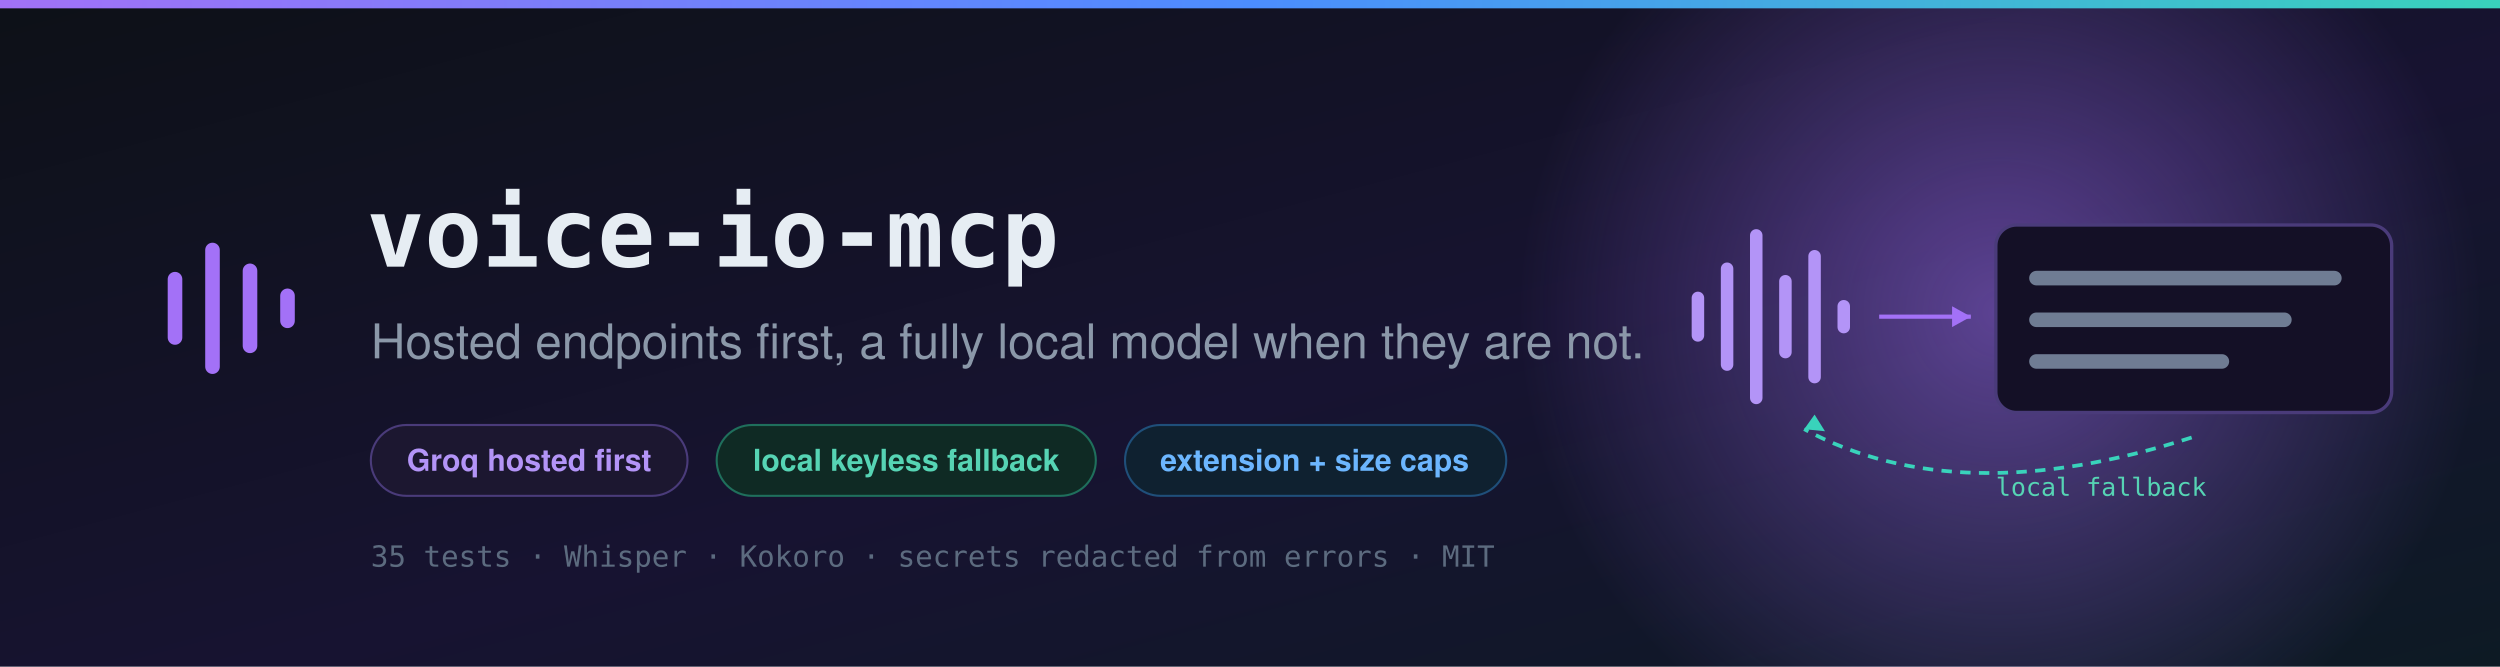
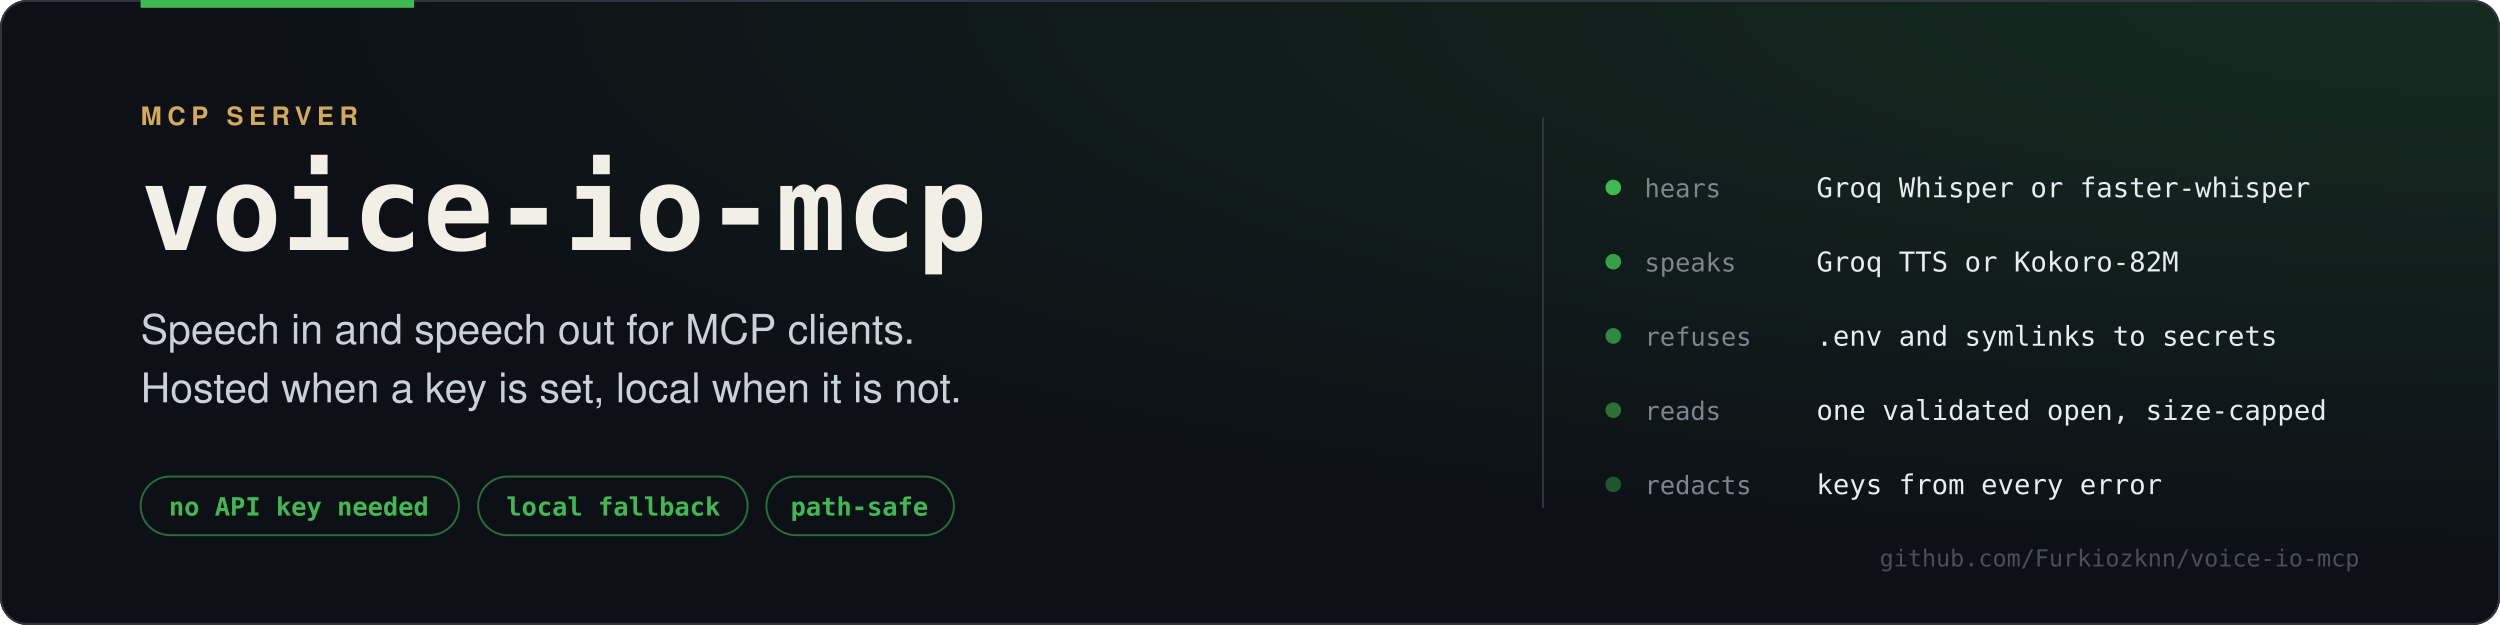
- <svg xmlns="http://www.w3.org/2000/svg" viewBox="0 0 1200 320" width="1200" height="320" role="img" aria-label="voice-io-mcp - text to speech and speech to text with a hosted-first, local fallback chain">
+ <svg xmlns="http://www.w3.org/2000/svg" width="1280" height="320" viewBox="0 0 1280 320" role="img" aria-labelledby="t d">
  <defs>
-     <linearGradient id="bg" x1="0" y1="0" x2="1" y2="1">
-       <stop offset="0%" stop-color="#0d1117" />
-       <stop offset="55%" stop-color="#171331" />
-       <stop offset="100%" stop-color="#0d1a24" />
-     </linearGradient>
-     <linearGradient id="accent" x1="0" y1="0" x2="1" y2="0">
-       <stop offset="0%" stop-color="#a371f7" />
-       <stop offset="50%" stop-color="#4c8dff" />
-       <stop offset="100%" stop-color="#39d3bb" />
-     </linearGradient>
-     <linearGradient id="markAccent" gradientUnits="userSpaceOnUse" x1="72" y1="108" x2="146" y2="190">
-       <stop offset="0%" stop-color="#a371f7" />
-       <stop offset="60%" stop-color="#4c8dff" />
-       <stop offset="100%" stop-color="#39d3bb" />
-     </linearGradient>
-     <radialGradient id="glow" cx="0.5" cy="0.5" r="0.5">
-       <stop offset="0%" stop-color="#a371f7" stop-opacity="0.5" />
-       <stop offset="100%" stop-color="#a371f7" stop-opacity="0" />
+     <radialGradient id="g" cx="1" cy="0" r="0.9">
+       <stop offset="0" stop-color="#3fb950" stop-opacity=".16" />
+       <stop offset="1" stop-color="#3fb950" stop-opacity="0" />
    </radialGradient>
+     <style>.u{font:700 13px/1 -apple-system,BlinkMacSystemFont,'Segoe UI',Helvetica,Arial,'DejaVu Sans',sans-serif;letter-spacing:.22em;fill:#d4a95c}.n{font:700 60px/1 ui-monospace,SFMono-Regular,'SF Mono',Menlo,Consolas,'DejaVu Sans Mono',monospace;fill:#f2efe6}
+ .p{font:400 21px/1 -apple-system,BlinkMacSystemFont,'Segoe UI',Helvetica,Arial,'DejaVu Sans',sans-serif;fill:#c9d1d9}.c{fill:none;stroke:#3fb950;stroke-opacity:.55}.ct{font:600 13px/1 ui-monospace,SFMono-Regular,'SF Mono',Menlo,Consolas,'DejaVu Sans Mono',monospace;fill:#3fb950}
+ .k{font:400 13px/1 ui-monospace,SFMono-Regular,'SF Mono',Menlo,Consolas,'DejaVu Sans Mono',monospace;fill:#7d8590}.d{font:500 14px/1 ui-monospace,SFMono-Regular,'SF Mono',Menlo,Consolas,'DejaVu Sans Mono',monospace;fill:#e6edf3}.f{font:400 12px/1 ui-monospace,SFMono-Regular,'SF Mono',Menlo,Consolas,'DejaVu Sans Mono',monospace;fill:#484f58}</style>
  </defs>
-   <rect width="1200" height="320" fill="url(#bg)" />
-   <circle cx="960" cy="150" r="230" fill="url(#glow)" />
-   <rect x="0" y="0" width="1200" height="4" fill="url(#accent)" />
-   <g>
-     <g fill="#b394f7">
-       <rect x="812" y="140" width="6" height="24" rx="3" />
-       <rect x="826" y="126" width="6" height="52" rx="3" />
-       <rect x="840" y="110" width="6" height="84" rx="3" />
-       <rect x="854" y="132" width="6" height="40" rx="3" />
-       <rect x="868" y="120" width="6" height="64" rx="3" />
-       <rect x="882" y="144" width="6" height="16" rx="3" />
-     </g>
-     <path d="M902 152 L946 152" stroke="#a371f7" stroke-width="2" />
-     <path d="M946 152 l-9 -5 l0 10 Z" fill="#a371f7" />
-     <g transform="translate(958,108)">
-       <rect width="190" height="90" rx="10" fill="#141026" stroke="#4a3b7a" stroke-width="1.6" />
-       <g fill="#6f7c93">
-         <rect x="16" y="22" width="150" height="7" rx="3.5" />
-         <rect x="16" y="42" width="126" height="7" rx="3.5" />
-         <rect x="16" y="62" width="96" height="7" rx="3.5" />
-       </g>
-     </g>
-     <g stroke="#39d3bb" stroke-width="1.8" fill="none" stroke-dasharray="5 4">
-       <path d="M1052 210 Q940 246 866 206" />
-     </g>
-     <path d="M866 206 l10 1 l-5 -8 Z" fill="#39d3bb" />
-     <text x="958" y="238" font-family="ui-monospace, monospace" font-size="12" fill="#56d4b4">local fallback</text>
-   </g>
-   <g transform="translate(72,108)" fill="none" stroke="url(#markAccent)" stroke-width="7" stroke-linecap="round">
-     <path d="M12 26 L12 54" />
-     <path d="M30 12 L30 68" />
-     <path d="M48 22 L48 58" />
-     <path d="M66 34 L66 46" />
-   </g>
-   <text x="176" y="128" font-family="ui-monospace, SFMono-Regular, Menlo, Consolas, monospace" font-size="46" font-weight="700" fill="#e6edf3">voice-io-mcp</text>
-   <text x="178" y="172" font-family="-apple-system, BlinkMacSystemFont, Segoe UI, Helvetica, Arial, sans-serif" font-size="23" fill="#8b98a9">Hosted endpoints first, a fully local model when they are not.</text>
-   <g font-family="-apple-system, BlinkMacSystemFont, Segoe UI, Helvetica, Arial, sans-serif" font-size="14.5" font-weight="600">
-     <g transform="translate(178,204)">
-       <rect width="152" height="34" rx="17" fill="#1c1730" stroke="#4a3b7a" />
-       <text x="76" y="22" text-anchor="middle" fill="#b394f7">Groq hosted first</text>
-     </g>
-     <g transform="translate(344,204)">
-       <rect width="182" height="34" rx="17" fill="#0f2a24" stroke="#1f6f5c" />
-       <text x="91" y="22" text-anchor="middle" fill="#56d4b4">local keyless fallback</text>
-     </g>
-     <g transform="translate(540,204)">
-       <rect width="183" height="34" rx="17" fill="#0f2130" stroke="#1f4f7a" />
-       <text x="91" y="22" text-anchor="middle" fill="#6cb6ff">extension + size caps</text>
-     </g>
-   </g>
-   <text x="178" y="272" font-family="ui-monospace, SFMono-Regular, Menlo, Consolas, monospace" font-size="14" fill="#5c6b7f">35 tests · Whisper · Kokoro · secrets redacted from errors · MIT</text>
+   <rect width="1280" height="320" rx="14" fill="#0d1117" />
+   <rect width="1280" height="320" rx="14" fill="url(#g)" />
+   <rect x="0.5" y="0.5" width="1279" height="319" rx="13.5" fill="none" stroke="#30363d" />
+   <rect x="72" y="0" width="140" height="4" fill="#3fb950" />
+   <text x="72" y="64" class="u">MCP SERVER</text>
+   <text x="72" y="128" class="n">voice-io-mcp</text>
+   <text x="72" y="176" class="p">Speech in and speech out for MCP clients.</text>
+   <text x="72" y="206" class="p">Hosted when a key is set, local when it is not.</text>
+   <rect x="72" y="244" width="163" height="30" rx="15" class="c" />
+   <text x="153" y="264" class="ct" text-anchor="middle">no API key needed</text>
+   <rect x="244.8" y="244" width="138" height="30" rx="15" class="c" />
+   <text x="314" y="264" class="ct" text-anchor="middle">local fallback</text>
+   <rect x="392.4" y="244" width="96" height="30" rx="15" class="c" />
+   <text x="440" y="264" class="ct" text-anchor="middle">path-safe</text>
+   <line x1="790" y1="60" x2="790" y2="260" stroke="#30363d" />
+   <circle cx="826" cy="96" r="4" fill="#3fb950" opacity="1.00" />
+   <text x="842" y="101" class="k">hears</text>
+   <text x="930" y="101" class="d">Groq Whisper or faster-whisper</text>
+   <circle cx="826" cy="134" r="4" fill="#3fb950" opacity="0.85" />
+   <text x="842" y="139" class="k">speaks</text>
+   <text x="930" y="139" class="d">Groq TTS or Kokoro-82M</text>
+   <circle cx="826" cy="172" r="4" fill="#3fb950" opacity="0.70" />
+   <text x="842" y="177" class="k">refuses</text>
+   <text x="930" y="177" class="d">.env and symlinks to secrets</text>
+   <circle cx="826" cy="210" r="4" fill="#3fb950" opacity="0.55" />
+   <text x="842" y="215" class="k">reads</text>
+   <text x="930" y="215" class="d">one validated open, size-capped</text>
+   <circle cx="826" cy="248" r="4" fill="#3fb950" opacity="0.40" />
+   <text x="842" y="253" class="k">redacts</text>
+   <text x="930" y="253" class="d">keys from every error</text>
+   <text x="1208" y="290" class="f" text-anchor="end">github.com/Furkiozknn/voice-io-mcp</text>
</svg>
